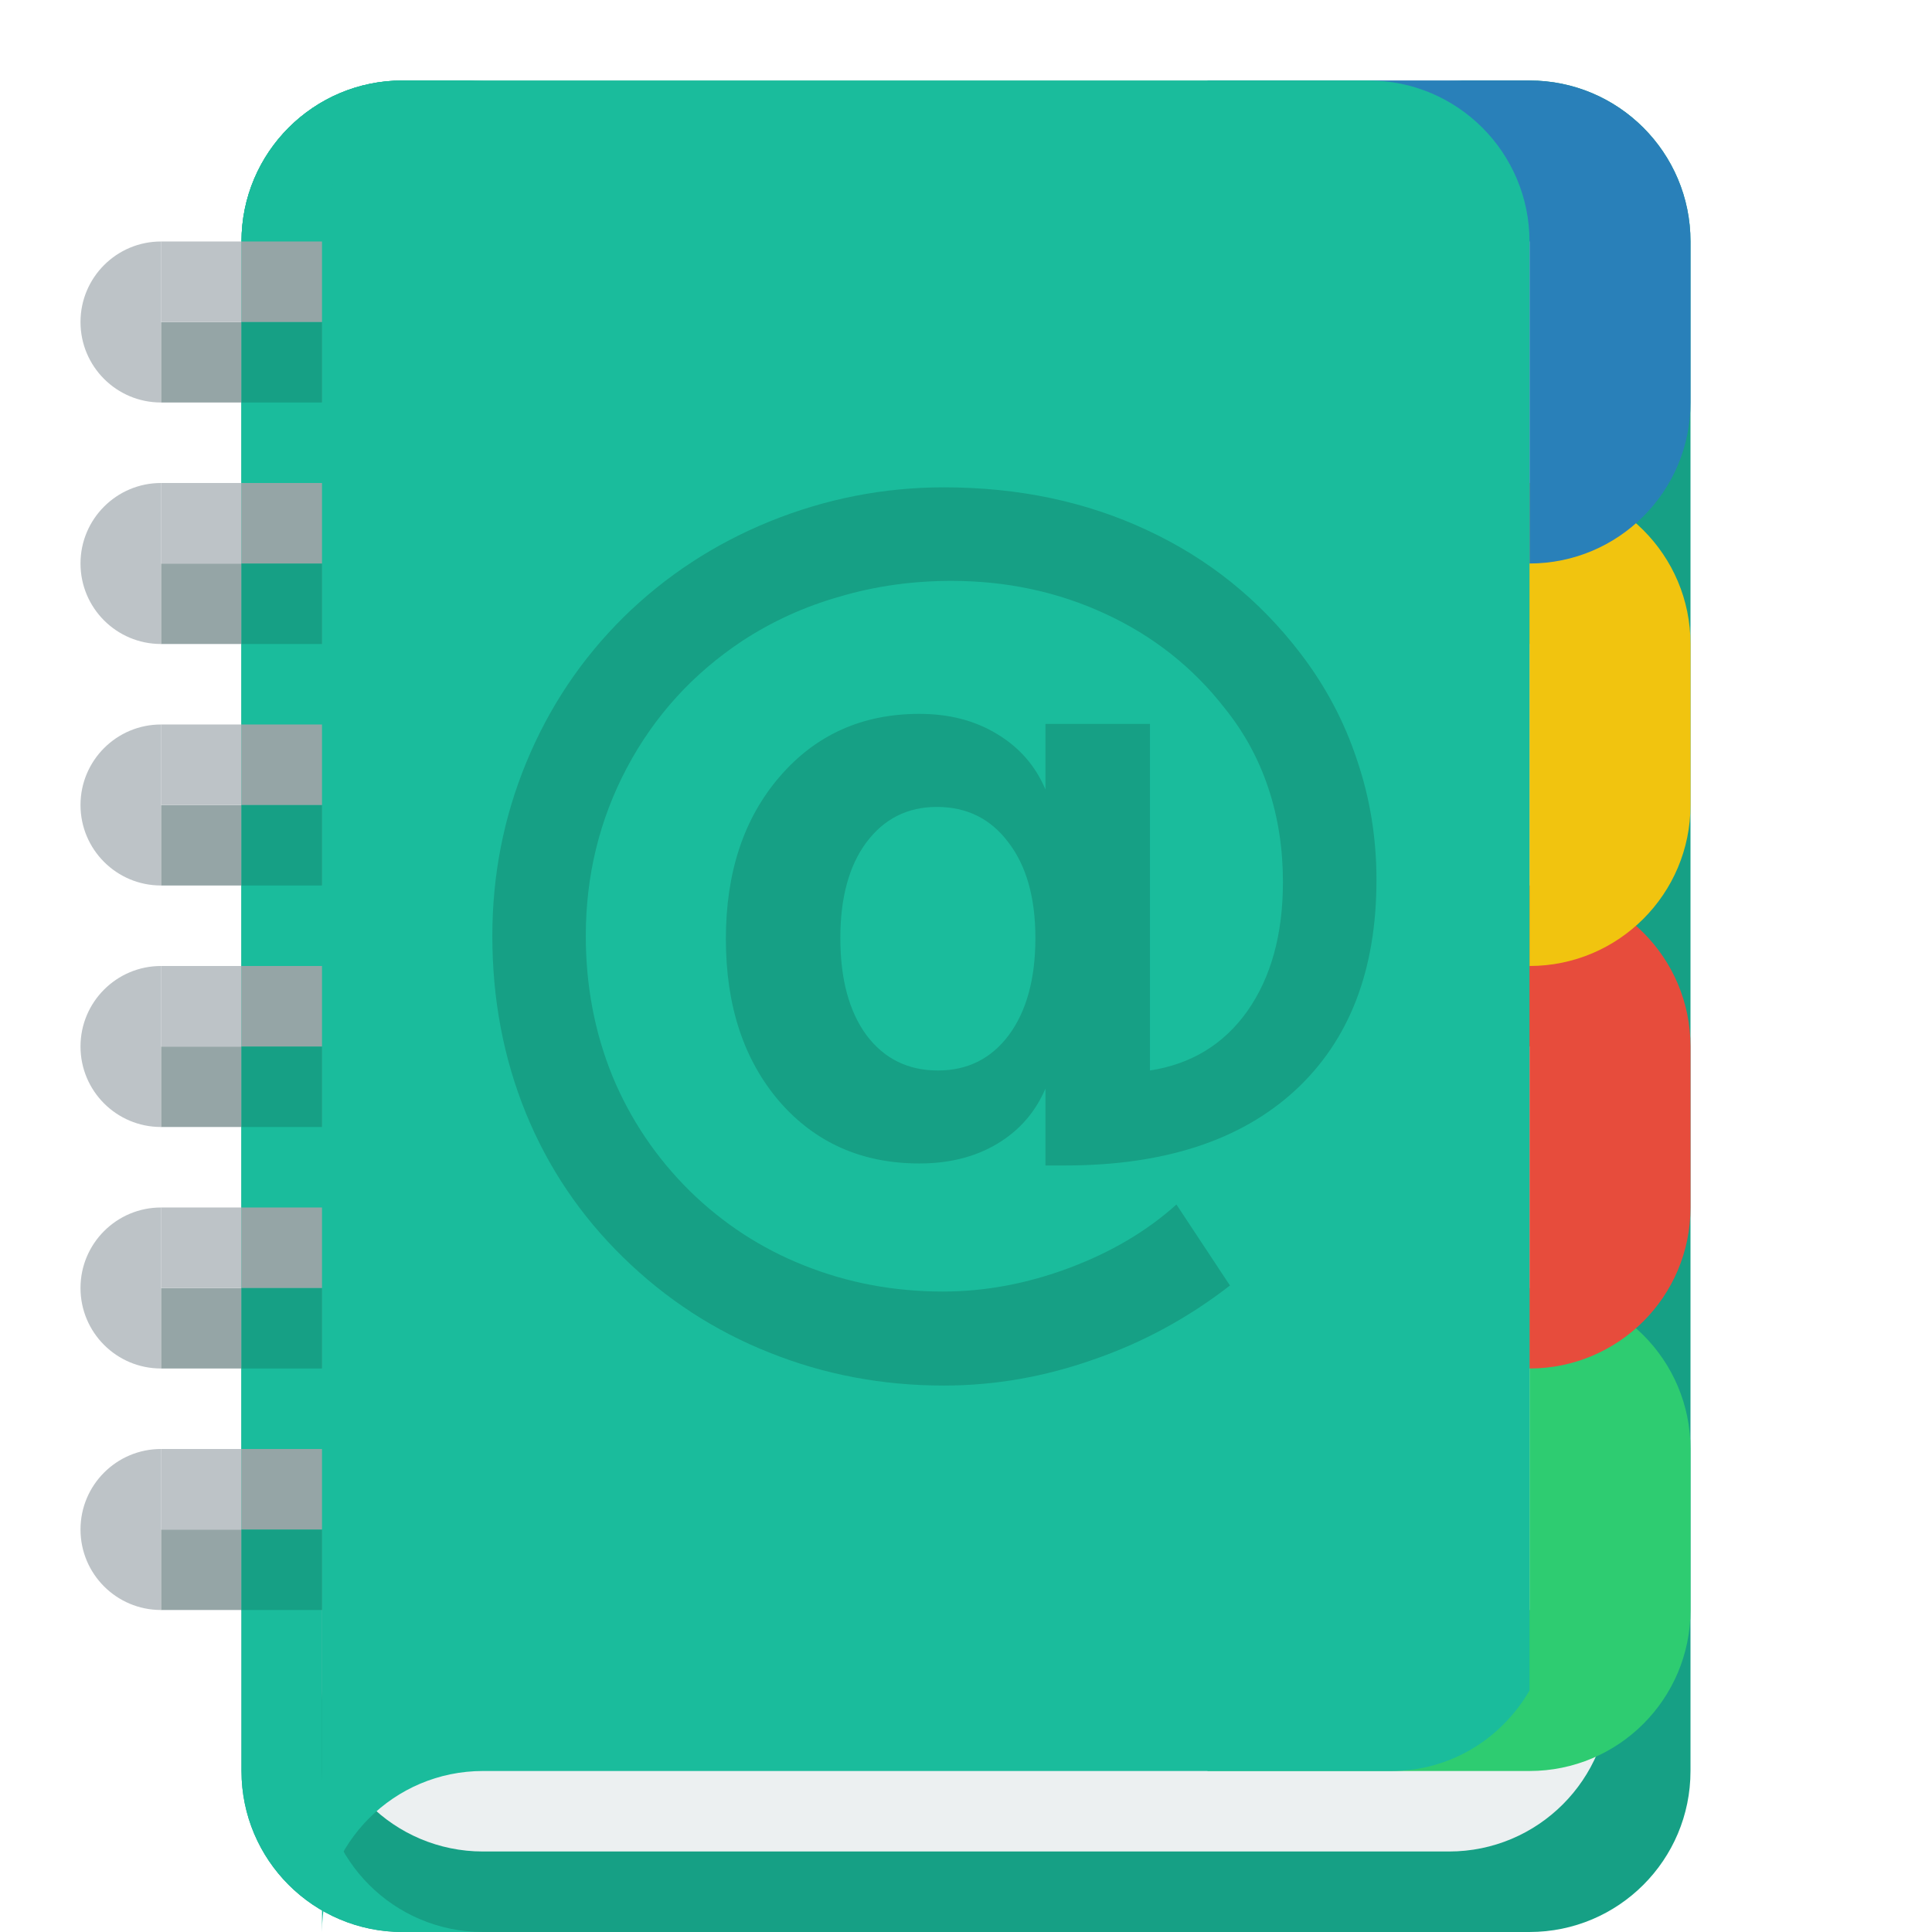
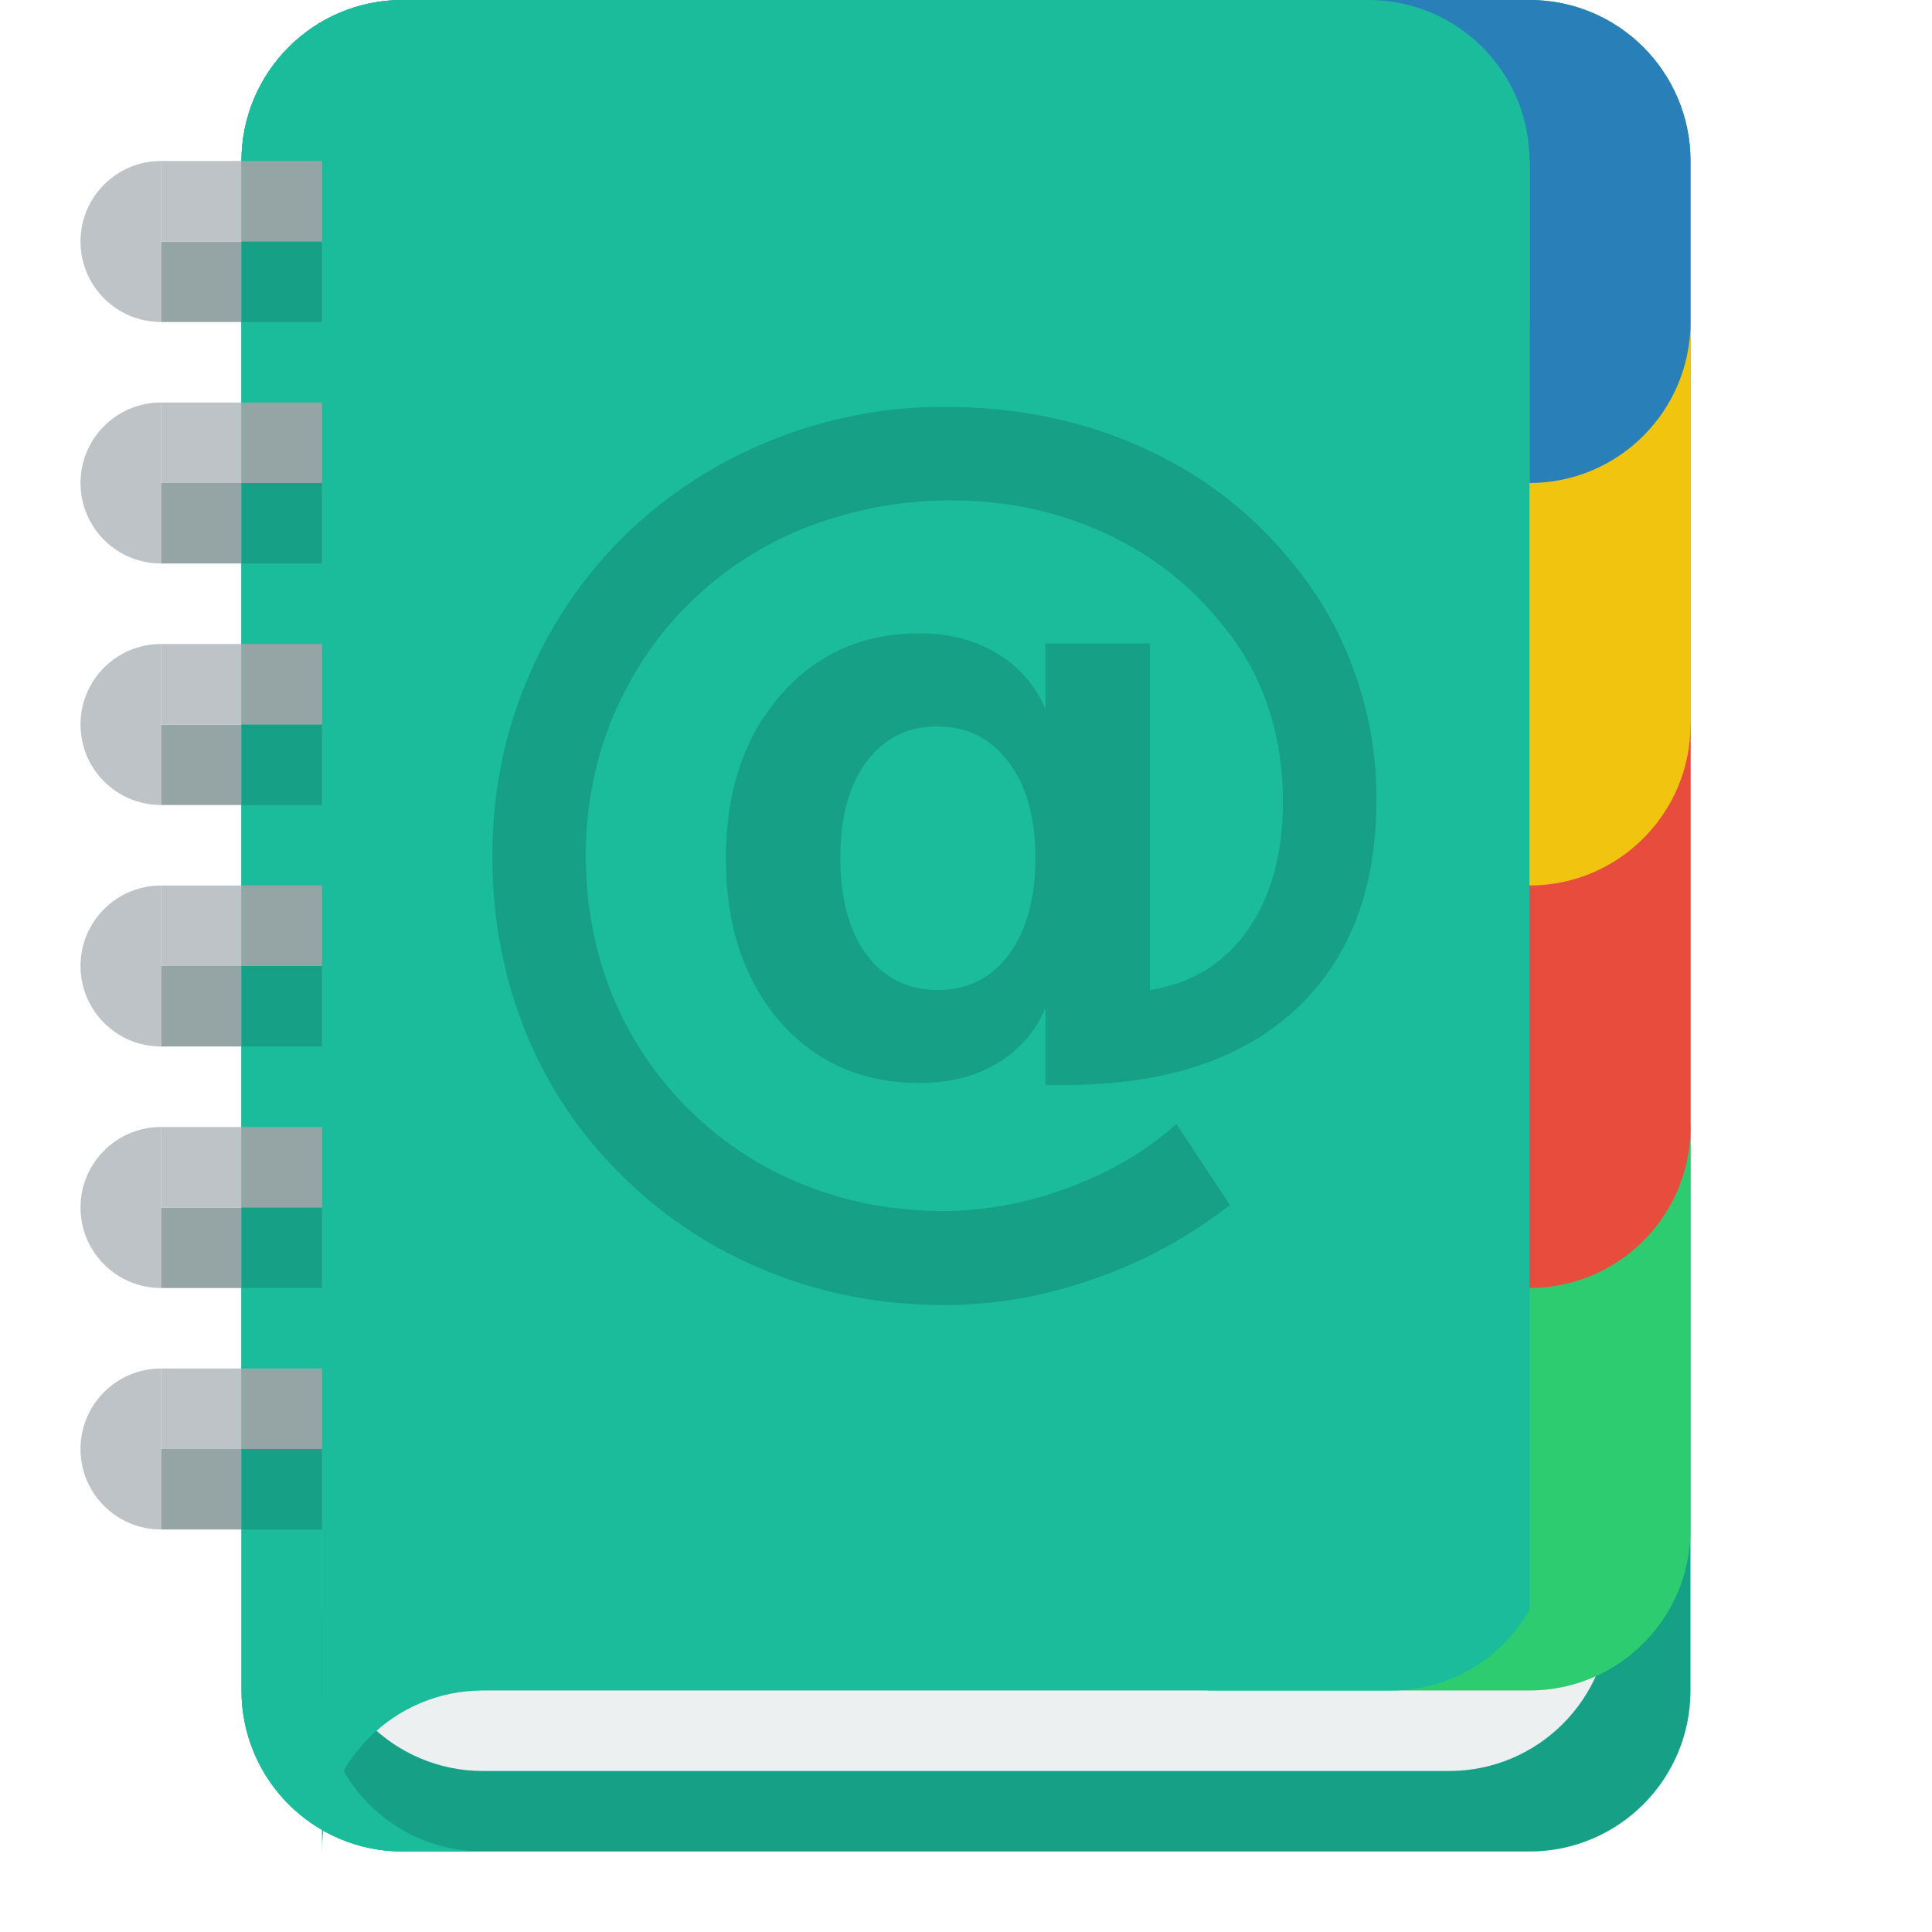
- <svg xmlns="http://www.w3.org/2000/svg" version="1.1" width="24" height="24" id="svg2">
+ <svg xmlns="http://www.w3.org/2000/svg" width="24" height="24" id="svg2" version="1.1">
  <defs id="defs4" />
-   <g transform="translate(0,-1028.362)" id="layer1">
-     <path d="M 5,1029.362 C 3.895,1029.362 3,1030.258 3,1031.362 L 3,1032.362 3,1039.362 3,1040.362 3,1043.362 3,1044.362 3,1049.362 3,1050.362 C 3,1051.467 3.895,1052.362 5,1052.362 L 19,1052.362 C 20.105,1052.362 21,1051.467 21,1050.362 L 21,1049.362 21,1044.362 21,1040.362 21,1036.362 21,1035.362 21,1032.362 21,1031.362 C 21,1030.258 20.105,1029.362 19,1029.362 L 15,1029.362 5,1029.362 z" id="path2987-2" style="fill:#16a085;fill-opacity:1;fill-rule:nonzero;stroke:none" />
-     <path d="M 6,1029.362 C 4.895,1029.362 4,1030.258 4,1031.362 L 4,1039.362 4,1043.362 4,1049.362 C 4,1050.467 4.895,1051.362 6,1051.362 L 14,1051.362 18,1051.362 C 19.105,1051.362 20,1050.467 20,1049.362 L 20,1043.362 20,1039.362 20,1035.362 20,1031.362 C 20,1030.258 19.105,1029.362 18,1029.362 L 14,1029.362 6,1029.362 z" id="path2987-3-2" style="fill:#ecf0f1;fill-opacity:1;fill-rule:nonzero;stroke:none" />
-     <path d="M 15,1050.362 15,1048.362 19,1048.362 19,1046.362 19,1044.362 C 20.105,1044.362 21,1045.258 21,1046.362 L 21,1048.362 C 21,1049.467 20.105,1050.362 19,1050.362 L 15,1050.362 z" id="path3077-6-3-8-4" style="fill:#2ecc71;fill-opacity:1;fill-rule:nonzero;stroke:none" />
-     <path d="M 15,1039.362 15,1041.362 19,1041.362 19,1043.362 19,1045.362 C 20.105,1045.362 21,1044.467 21,1043.362 L 21,1041.362 C 21,1040.258 20.105,1039.362 19,1039.362 L 15,1039.362 z" id="path3077-6-3-8" style="fill:#e74c3c;fill-opacity:1;fill-rule:nonzero;stroke:none" />
-     <path d="M 15,1034.362 15,1036.362 19,1036.362 19,1038.362 19,1040.362 C 20.105,1040.362 21,1039.467 21,1038.362 L 21,1036.362 C 21,1035.258 20.105,1034.362 19,1034.362 L 15,1034.362 z" id="path3077-6-3" style="fill:#f1c40f;fill-opacity:1;fill-rule:nonzero;stroke:none" />
-     <path d="M 15,1029.362 15,1031.362 19,1031.362 19,1033.362 19,1035.362 C 20.105,1035.362 21,1034.467 21,1033.362 L 21,1031.362 C 21,1030.258 20.105,1029.362 19,1029.362 L 15,1029.362 z" id="path3077-6" style="fill:#2980b9;fill-opacity:1;fill-rule:nonzero;stroke:none" />
-     <path d="M 5,1029.362 C 3.895,1029.362 3,1030.258 3,1031.362 L 3,1039.362 3,1043.362 3,1048.362 4,1048.362 4,1049.362 4,1052.362 C 4,1051.258 4.895,1050.362 6,1050.362 L 14,1050.362 15,1050.362 16.281,1050.362 17,1050.362 17.281,1050.362 C 18.021,1050.362 18.654,1049.959 19,1049.362 L 19,1048.362 19,1043.362 19,1039.362 19,1035.362 19,1031.362 C 19,1030.258 18.105,1029.362 17,1029.362 L 13,1029.362 5,1029.362 z" id="path2987-3" style="fill:#1abc9c;fill-opacity:1;fill-rule:nonzero;stroke:none" />
-     <g transform="translate(0,-1)" id="text3252" style="font-size:12.723px;font-style:normal;font-variant:normal;font-weight:normal;font-stretch:normal;text-align:end;line-height:125%;letter-spacing:0px;word-spacing:0px;text-anchor:end;fill:#16a085;fill-opacity:1;stroke:none;font-family:Wingdings;-inkscape-font-specification:Wingdings">
+   <g id="layer1" transform="translate(0,-1028.362)">
+     <path style="fill:#16a085;fill-opacity:1;fill-rule:nonzero;stroke:none" d="M 5,1028.362 C 3.895,1028.362 3,1029.258 3,1030.362 L 3,1031.362 3,1038.362 3,1039.362 3,1042.362 3,1043.362 3,1048.362 3,1049.362 C 3,1050.467 3.895,1051.362 5,1051.362 L 19,1051.362 C 20.105,1051.362 21,1050.467 21,1049.362 L 21,1048.362 21,1043.362 21,1039.362 21,1035.362 21,1034.362 21,1031.362 21,1030.362 C 21,1029.258 20.105,1028.362 19,1028.362 L 15,1028.362 5,1028.362 z" id="path2987-2" />
+     <path style="fill:#ecf0f1;fill-opacity:1;fill-rule:nonzero;stroke:none" d="M 6,1028.362 C 4.895,1028.362 4,1029.258 4,1030.362 L 4,1038.362 4,1042.362 4,1048.362 C 4,1049.467 4.895,1050.362 6,1050.362 L 14,1050.362 18,1050.362 C 19.105,1050.362 20,1049.467 20,1048.362 L 20,1042.362 20,1038.362 20,1034.362 20,1030.362 C 20,1029.258 19.105,1028.362 18,1028.362 L 14,1028.362 6,1028.362 z" id="path2987-3-2" />
+     <path style="fill:#2ecc71;fill-opacity:1;fill-rule:nonzero;stroke:none" d="M 15,1042.362 15,1043.362 15,1044.362 15,1045.362 15,1049.362 19,1049.362 C 20.105,1049.362 21,1048.467 21,1047.362 L 21,1045.362 21,1043.362 21,1042.362 15,1042.362 z" id="path3077-6-3-9-6" />
+     <path style="fill:#e74c3c;fill-opacity:1;fill-rule:nonzero;stroke:none" d="M 15,1037.362 15,1038.362 15,1039.362 15,1040.362 15,1044.362 19,1044.362 C 20.105,1044.362 21,1043.467 21,1042.362 L 21,1040.362 21,1038.362 21,1037.362 15,1037.362 z" id="path3077-6-3-9" />
+     <path style="fill:#f1c40f;fill-opacity:1;fill-rule:nonzero;stroke:none" d="M 15,1032.362 15,1033.362 15,1034.362 15,1035.362 15,1039.362 19,1039.362 C 20.105,1039.362 21,1038.467 21,1037.362 L 21,1035.362 21,1033.362 21,1032.362 15,1032.362 z" id="path3077-6-3" />
+     <path style="fill:#2980b9;fill-opacity:1;fill-rule:nonzero;stroke:none" d="M 15 0 L 15 2 L 19 2 L 19 4 L 19 6 C 20.105 6 21 5.105 21 4 L 21 2 C 21 0.895 20.105 0 19 0 L 15 0 z " id="path3077-6" transform="translate(0,1028.362)" />
+     <path style="fill:#1abc9c;fill-opacity:1;fill-rule:nonzero;stroke:none" d="M 5,1028.362 C 3.895,1028.362 3,1029.258 3,1030.362 L 3,1038.362 3,1042.362 3,1047.362 4,1047.362 4,1048.362 4,1051.362 C 4,1050.258 4.895,1049.362 6,1049.362 L 14,1049.362 15,1049.362 16.281,1049.362 17,1049.362 17.281,1049.362 C 18.021,1049.362 18.654,1048.959 19,1048.362 L 19,1047.362 19,1042.362 19,1038.362 19,1034.362 19,1030.362 C 19,1029.258 18.105,1028.362 17,1028.362 L 13,1028.362 5,1028.362 z" id="path2987-3" />
+     <g style="font-size:12.723px;font-style:normal;font-variant:normal;font-weight:normal;font-stretch:normal;text-align:end;line-height:125%;letter-spacing:0px;word-spacing:0px;text-anchor:end;fill:#16a085;fill-opacity:1;stroke:none;font-family:Wingdings;-inkscape-font-specification:Wingdings" id="text3252" transform="translate(0,-2)">
      <path d="M 10.439,1041.014 C 10.439,1041.523 10.547,1041.925 10.762,1042.219 10.982,1042.513 11.278,1042.66 11.651,1042.66 12.019,1042.66 12.314,1042.513 12.533,1042.219 12.753,1041.921 12.862,1041.519 12.862,1041.014 12.862,1040.513 12.75,1040.117 12.527,1039.827 12.307,1039.533 12.011,1039.386 11.638,1039.386 11.274,1039.386 10.982,1039.533 10.762,1039.827 10.547,1040.117 10.439,1040.513 10.439,1041.014 M 12.987,1042.884 C 12.862,1043.178 12.661,1043.408 12.384,1043.573 12.111,1043.735 11.79,1043.815 11.421,1043.815 10.709,1043.815 10.129,1043.559 9.682,1043.045 9.238,1042.527 9.017,1041.854 9.017,1041.026 9.017,1040.198 9.24,1039.525 9.688,1039.007 10.135,1038.489 10.713,1038.23 11.421,1038.23 11.79,1038.23 12.111,1038.313 12.384,1038.479 12.661,1038.645 12.862,1038.874 12.987,1039.169 L 12.987,1038.355 14.285,1038.355 14.285,1042.66 C 14.799,1042.581 15.202,1042.335 15.496,1041.921 15.79,1041.502 15.937,1040.968 15.937,1040.318 15.937,1039.904 15.877,1039.516 15.757,1039.156 15.637,1038.792 15.455,1038.458 15.211,1038.156 14.817,1037.651 14.324,1037.261 13.732,1036.988 13.144,1036.715 12.506,1036.578 11.819,1036.578 11.338,1036.578 10.878,1036.642 10.439,1036.771 10,1036.895 9.595,1037.079 9.222,1037.323 8.609,1037.729 8.13,1038.255 7.787,1038.901 7.447,1039.543 7.277,1040.239 7.277,1040.989 7.277,1041.606 7.387,1042.186 7.607,1042.728 7.83,1043.267 8.151,1043.743 8.569,1044.157 8.984,1044.563 9.458,1044.872 9.992,1045.083 10.531,1045.298 11.104,1045.406 11.713,1045.406 12.235,1045.406 12.757,1045.309 13.279,1045.114 13.8,1044.919 14.246,1044.656 14.614,1044.325 L 15.279,1045.331 C 14.761,1045.733 14.196,1046.04 13.583,1046.251 12.974,1046.466 12.355,1046.574 11.725,1046.574 10.959,1046.574 10.236,1046.437 9.557,1046.164 8.878,1045.895 8.273,1045.501 7.743,1044.983 7.213,1044.466 6.809,1043.867 6.532,1043.188 6.254,1042.505 6.116,1041.772 6.116,1040.989 6.116,1040.235 6.256,1039.516 6.538,1038.833 6.82,1038.15 7.221,1037.549 7.743,1037.032 8.265,1036.518 8.872,1036.12 9.563,1035.839 10.259,1035.557 10.98,1035.416 11.725,1035.416 12.653,1035.416 13.496,1035.594 14.254,1035.95 15.012,1036.303 15.645,1036.812 16.155,1037.479 16.466,1037.885 16.7,1038.326 16.857,1038.802 17.018,1039.274 17.099,1039.771 17.099,1040.293 17.099,1041.415 16.762,1042.287 16.087,1042.909 15.411,1043.53 14.459,1043.84 13.229,1043.84 L 12.987,1043.84 12.987,1042.884" id="path3257" />
    </g>
-     <path d="M 2,1032.362 2,1033.362 4,1033.362 4,1032.362 2,1032.362 z M 2,1035.362 2,1036.362 4,1036.362 4,1035.362 2,1035.362 z M 2,1038.362 2,1039.362 4,1039.362 4,1038.362 2,1038.362 z M 2,1041.362 2,1042.362 4,1042.362 4,1041.362 2,1041.362 z M 2,1044.362 2,1045.362 4,1045.362 4,1044.362 2,1044.362 z M 2,1047.362 2,1048.362 4,1048.362 4,1047.362 2,1047.362 z" id="rect3184-0" style="fill:#95a5a6;fill-opacity:1;fill-rule:nonzero;stroke:none" />
-     <path d="M 5,1029.362 C 3.895,1029.362 3,1030.258 3,1031.362 L 3,1032.362 3,1039.362 3,1040.362 3,1043.362 3,1044.362 3,1049.362 3,1050.362 C 3,1051.467 3.895,1052.362 5,1052.362 L 6,1052.362 C 4.895,1052.362 4,1051.467 4,1050.362 L 4,1049.362 4,1044.362 4,1043.362 4,1040.362 4,1039.362 4,1032.362 4,1031.362 C 4,1030.258 4.895,1029.362 6,1029.362 L 5,1029.362 z" id="path2987-2-6" style="fill:#1abc9c;fill-opacity:1;fill-rule:nonzero;stroke:none" />
-     <path d="M 3,1032.362 3,1033.362 4,1033.362 4,1032.362 3,1032.362 z M 3,1035.362 3,1036.362 4,1036.362 4,1035.362 3,1035.362 z M 3,1038.362 3,1039.362 4,1039.362 4,1038.362 3,1038.362 z M 3,1041.362 3,1042.362 4,1042.362 4,1041.362 3,1041.362 z M 3,1044.362 3,1045.362 4,1045.362 4,1044.362 3,1044.362 z M 3,1047.362 3,1048.362 4,1048.362 4,1047.362 3,1047.362 z" id="rect3184-0-9" style="fill:#16a085;fill-opacity:1;fill-rule:nonzero;stroke:none" />
-     <path d="M 2,1031.362 2,1032.362 3,1032.362 3,1031.362 2,1031.362 z M 2,1034.362 2,1035.362 3,1035.362 3,1034.362 2,1034.362 z M 2,1037.362 2,1038.362 3,1038.362 3,1037.362 2,1037.362 z M 2,1040.362 2,1041.362 3,1041.362 3,1040.362 2,1040.362 z M 2,1043.362 2,1044.362 3,1044.362 3,1043.362 2,1043.362 z M 2,1046.362 2,1047.362 3,1047.362 3,1046.362 2,1046.362 z" id="rect3184-0-8" style="fill:#bdc3c7;fill-opacity:1;fill-rule:nonzero;stroke:none" />
-     <path d="M 2,1031.362 C 1.448,1031.362 1,1031.81 1,1032.362 1,1032.915 1.448,1033.362 2,1033.362 L 2,1031.362 z" id="path3014" style="fill:#bdc3c7;fill-opacity:1;fill-rule:nonzero;stroke:none" />
-     <path d="M 2,1034.362 C 1.448,1034.362 1,1034.81 1,1035.362 1,1035.915 1.448,1036.362 2,1036.362 L 2,1034.362 z" id="path3014-2" style="fill:#bdc3c7;fill-opacity:1;fill-rule:nonzero;stroke:none" />
-     <path d="M 2,1037.362 C 1.448,1037.362 1,1037.81 1,1038.362 1,1038.915 1.448,1039.362 2,1039.362 L 2,1037.362 z" id="path3014-4" style="fill:#bdc3c7;fill-opacity:1;fill-rule:nonzero;stroke:none" />
-     <path d="M 2,1040.362 C 1.448,1040.362 1,1040.81 1,1041.362 1,1041.915 1.448,1042.362 2,1042.362 L 2,1040.362 z" id="path3014-8" style="fill:#bdc3c7;fill-opacity:1;fill-rule:nonzero;stroke:none" />
-     <path d="M 2,1043.362 C 1.448,1043.362 1,1043.81 1,1044.362 1,1044.915 1.448,1045.362 2,1045.362 L 2,1043.362 z" id="path3014-9" style="fill:#bdc3c7;fill-opacity:1;fill-rule:nonzero;stroke:none" />
-     <path d="M 2,1046.362 C 1.448,1046.362 1,1046.81 1,1047.362 1,1047.915 1.448,1048.362 2,1048.362 L 2,1046.362 z" id="path3014-29" style="fill:#bdc3c7;fill-opacity:1;fill-rule:nonzero;stroke:none" />
-     <path d="M 3,1031.362 3,1032.362 4,1032.362 4,1031.362 3,1031.362 z M 3,1034.362 3,1035.362 4,1035.362 4,1034.362 3,1034.362 z M 3,1037.362 3,1038.362 4,1038.362 4,1037.362 3,1037.362 z M 3,1040.362 3,1041.362 4,1041.362 4,1040.362 3,1040.362 z M 3,1043.362 3,1044.362 4,1044.362 4,1043.362 3,1043.362 z M 3,1046.362 3,1047.362 4,1047.362 4,1046.362 3,1046.362 z" id="rect3184-0-8-1" style="fill:#95a5a6;fill-opacity:1;fill-rule:nonzero;stroke:none" />
+     <path style="fill:#95a5a6;fill-opacity:1;fill-rule:nonzero;stroke:none" d="M 2,1031.362 2,1032.362 4,1032.362 4,1031.362 2,1031.362 z M 2,1034.362 2,1035.362 4,1035.362 4,1034.362 2,1034.362 z M 2,1037.362 2,1038.362 4,1038.362 4,1037.362 2,1037.362 z M 2,1040.362 2,1041.362 4,1041.362 4,1040.362 2,1040.362 z M 2,1043.362 2,1044.362 4,1044.362 4,1043.362 2,1043.362 z M 2,1046.362 2,1047.362 4,1047.362 4,1046.362 2,1046.362 z" id="rect3184-0" />
+     <path style="fill:#1abc9c;fill-opacity:1;fill-rule:nonzero;stroke:none" d="M 5,1028.362 C 3.895,1028.362 3,1029.258 3,1030.362 L 3,1031.362 3,1038.362 3,1039.362 3,1042.362 3,1043.362 3,1048.362 3,1049.362 C 3,1050.467 3.895,1051.362 5,1051.362 L 6,1051.362 C 4.895,1051.362 4,1050.467 4,1049.362 L 4,1048.362 4,1043.362 4,1042.362 4,1039.362 4,1038.362 4,1031.362 4,1030.362 C 4,1029.258 4.895,1028.362 6,1028.362 L 5,1028.362 z" id="path2987-2-6" />
+     <path style="fill:#16a085;fill-opacity:1;fill-rule:nonzero;stroke:none" d="M 3,1031.362 3,1032.362 4,1032.362 4,1031.362 3,1031.362 z M 3,1034.362 3,1035.362 4,1035.362 4,1034.362 3,1034.362 z M 3,1037.362 3,1038.362 4,1038.362 4,1037.362 3,1037.362 z M 3,1040.362 3,1041.362 4,1041.362 4,1040.362 3,1040.362 z M 3,1043.362 3,1044.362 4,1044.362 4,1043.362 3,1043.362 z M 3,1046.362 3,1047.362 4,1047.362 4,1046.362 3,1046.362 z" id="rect3184-0-9" />
+     <path style="fill:#bdc3c7;fill-opacity:1;fill-rule:nonzero;stroke:none" d="M 2,1030.362 2,1031.362 3,1031.362 3,1030.362 2,1030.362 z M 2,1033.362 2,1034.362 3,1034.362 3,1033.362 2,1033.362 z M 2,1036.362 2,1037.362 3,1037.362 3,1036.362 2,1036.362 z M 2,1039.362 2,1040.362 3,1040.362 3,1039.362 2,1039.362 z M 2,1042.362 2,1043.362 3,1043.362 3,1042.362 2,1042.362 z M 2,1045.362 2,1046.362 3,1046.362 3,1045.362 2,1045.362 z" id="rect3184-0-8" />
+     <path style="fill:#bdc3c7;fill-opacity:1;fill-rule:nonzero;stroke:none" d="M 2,1030.362 C 1.448,1030.362 1,1030.81 1,1031.362 1,1031.915 1.448,1032.362 2,1032.362 L 2,1030.362 z" id="path3014" />
+     <path style="fill:#bdc3c7;fill-opacity:1;fill-rule:nonzero;stroke:none" d="M 2,1033.362 C 1.448,1033.362 1,1033.81 1,1034.362 1,1034.915 1.448,1035.362 2,1035.362 L 2,1033.362 z" id="path3014-2" />
+     <path style="fill:#bdc3c7;fill-opacity:1;fill-rule:nonzero;stroke:none" d="M 2,1036.362 C 1.448,1036.362 1,1036.81 1,1037.362 1,1037.915 1.448,1038.362 2,1038.362 L 2,1036.362 z" id="path3014-4" />
+     <path style="fill:#bdc3c7;fill-opacity:1;fill-rule:nonzero;stroke:none" d="M 2,1039.362 C 1.448,1039.362 1,1039.81 1,1040.362 1,1040.915 1.448,1041.362 2,1041.362 L 2,1039.362 z" id="path3014-8" />
+     <path style="fill:#bdc3c7;fill-opacity:1;fill-rule:nonzero;stroke:none" d="M 2,1042.362 C 1.448,1042.362 1,1042.81 1,1043.362 1,1043.915 1.448,1044.362 2,1044.362 L 2,1042.362 z" id="path3014-9" />
+     <path style="fill:#bdc3c7;fill-opacity:1;fill-rule:nonzero;stroke:none" d="M 2,1045.362 C 1.448,1045.362 1,1045.81 1,1046.362 1,1046.915 1.448,1047.362 2,1047.362 L 2,1045.362 z" id="path3014-29" />
+     <path style="fill:#95a5a6;fill-opacity:1;fill-rule:nonzero;stroke:none" d="M 3,1030.362 3,1031.362 4,1031.362 4,1030.362 3,1030.362 z M 3,1033.362 3,1034.362 4,1034.362 4,1033.362 3,1033.362 z M 3,1036.362 3,1037.362 4,1037.362 4,1036.362 3,1036.362 z M 3,1039.362 3,1040.362 4,1040.362 4,1039.362 3,1039.362 z M 3,1042.362 3,1043.362 4,1043.362 4,1042.362 3,1042.362 z M 3,1045.362 3,1046.362 4,1046.362 4,1045.362 3,1045.362 z" id="rect3184-0-8-1" />
  </g>
</svg>
